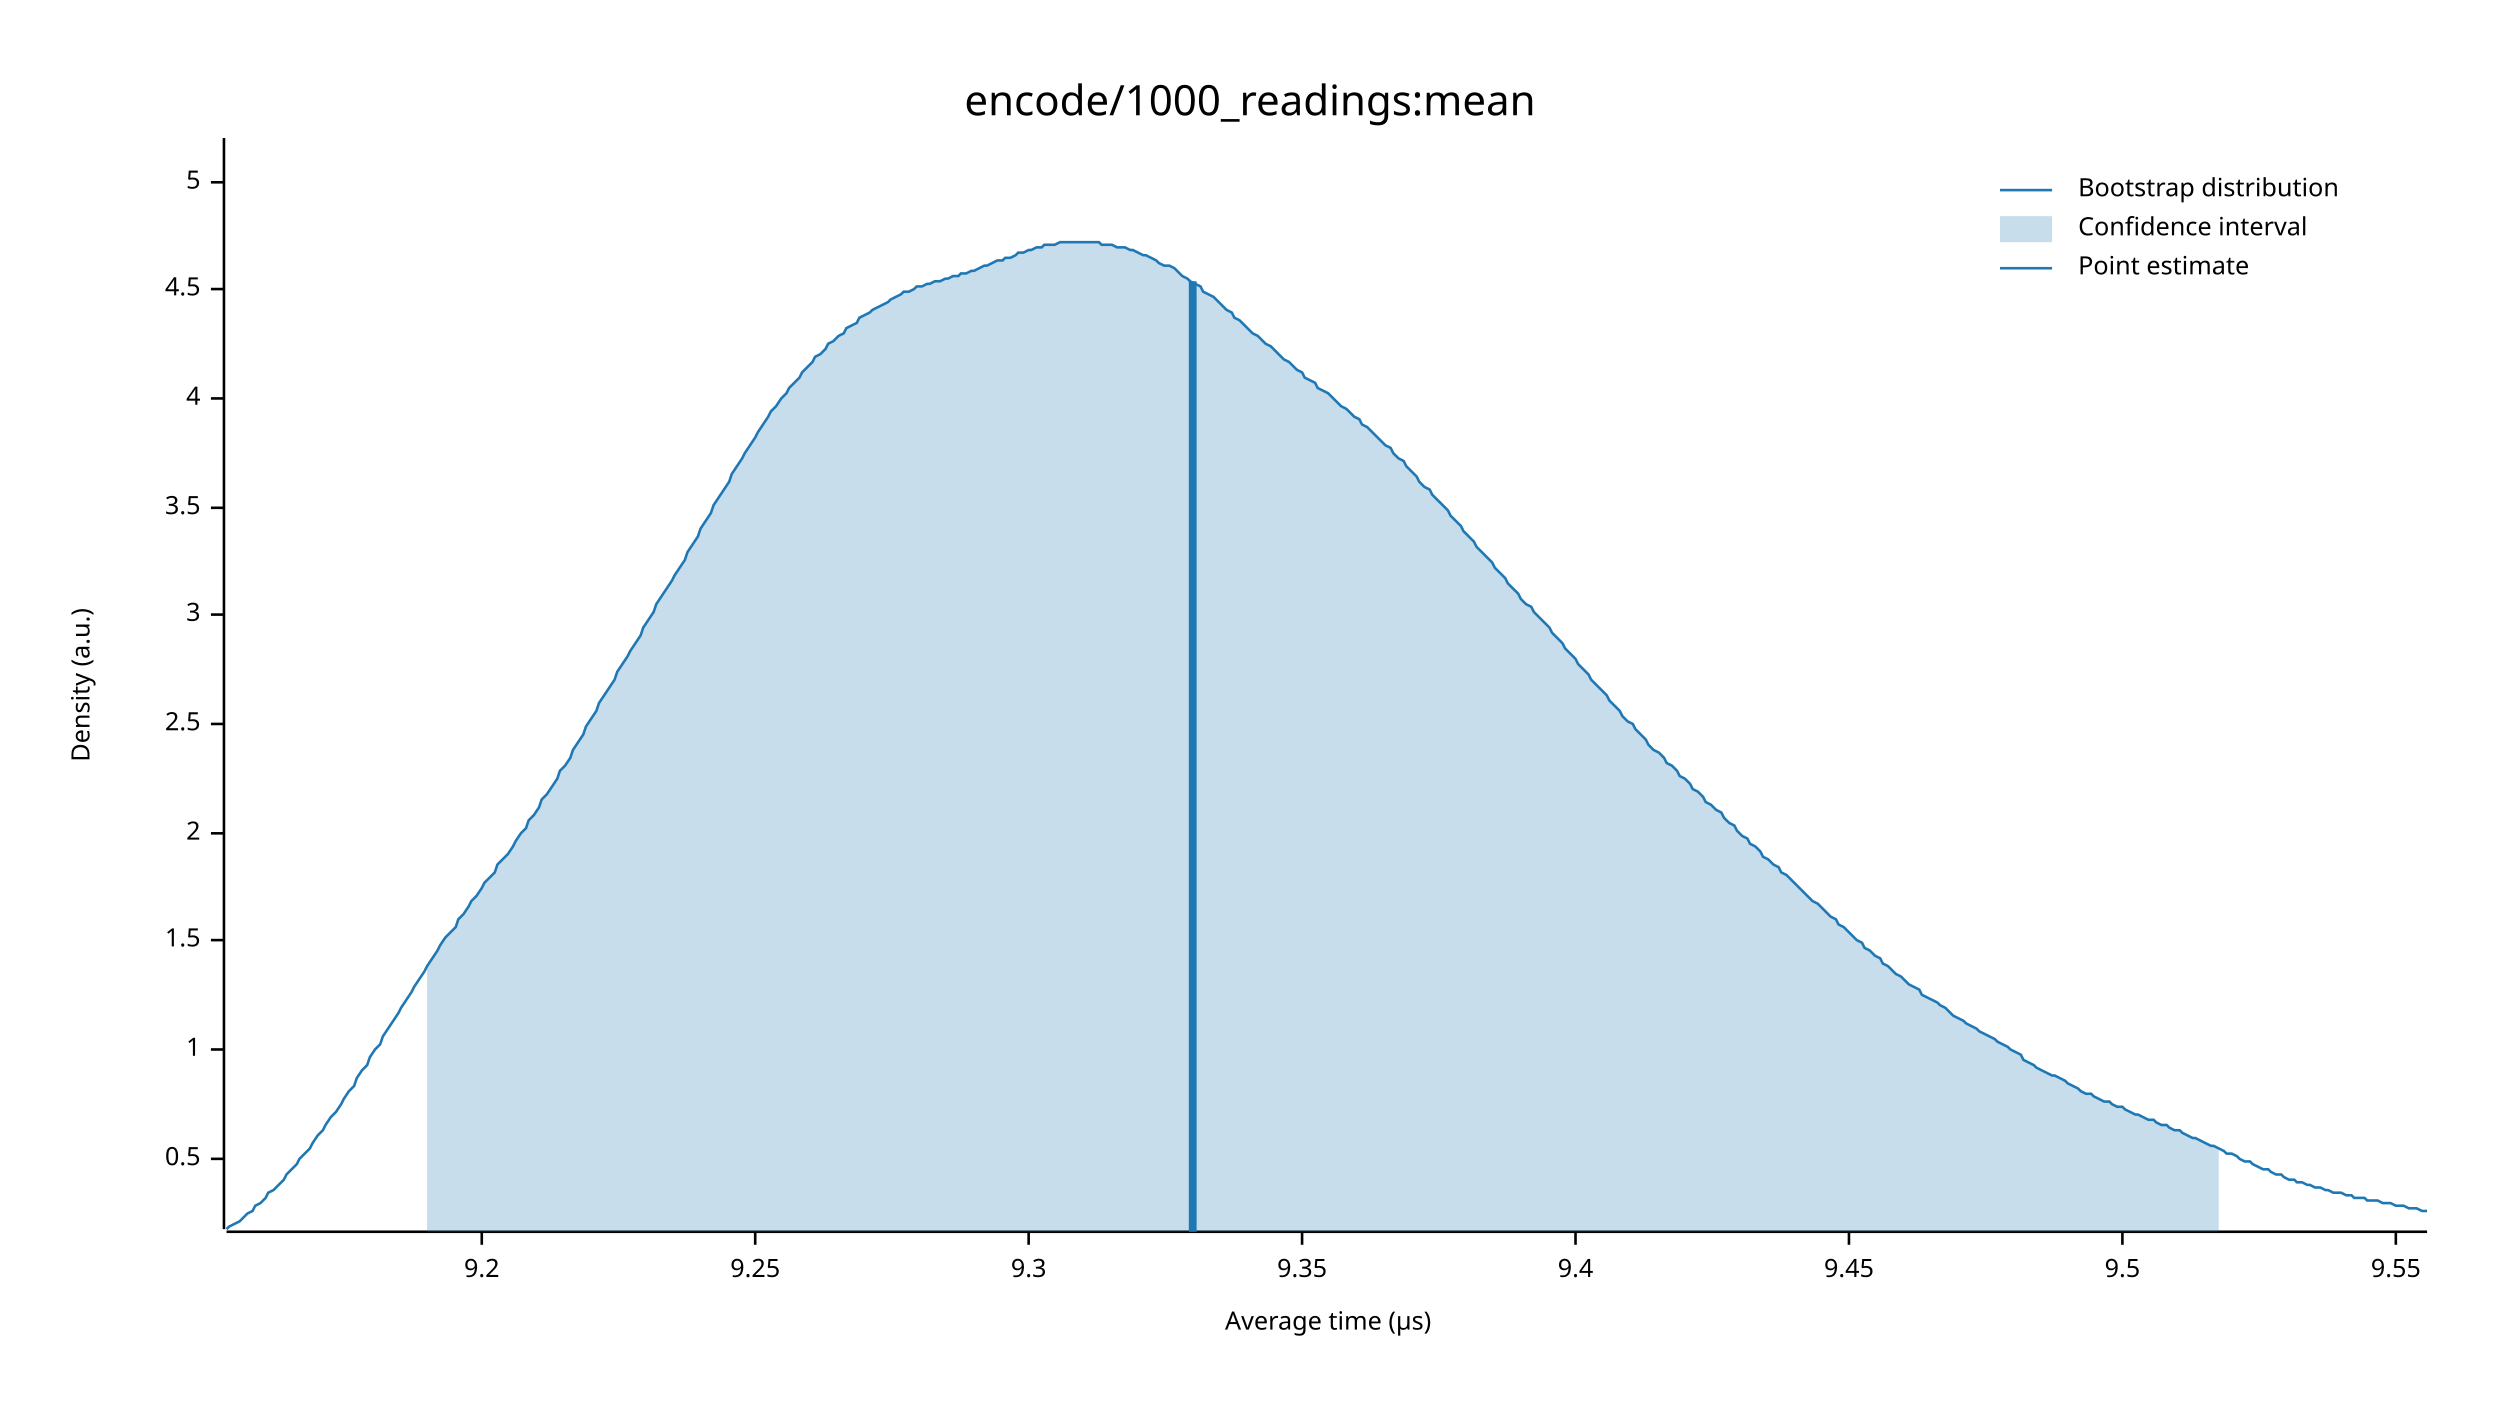
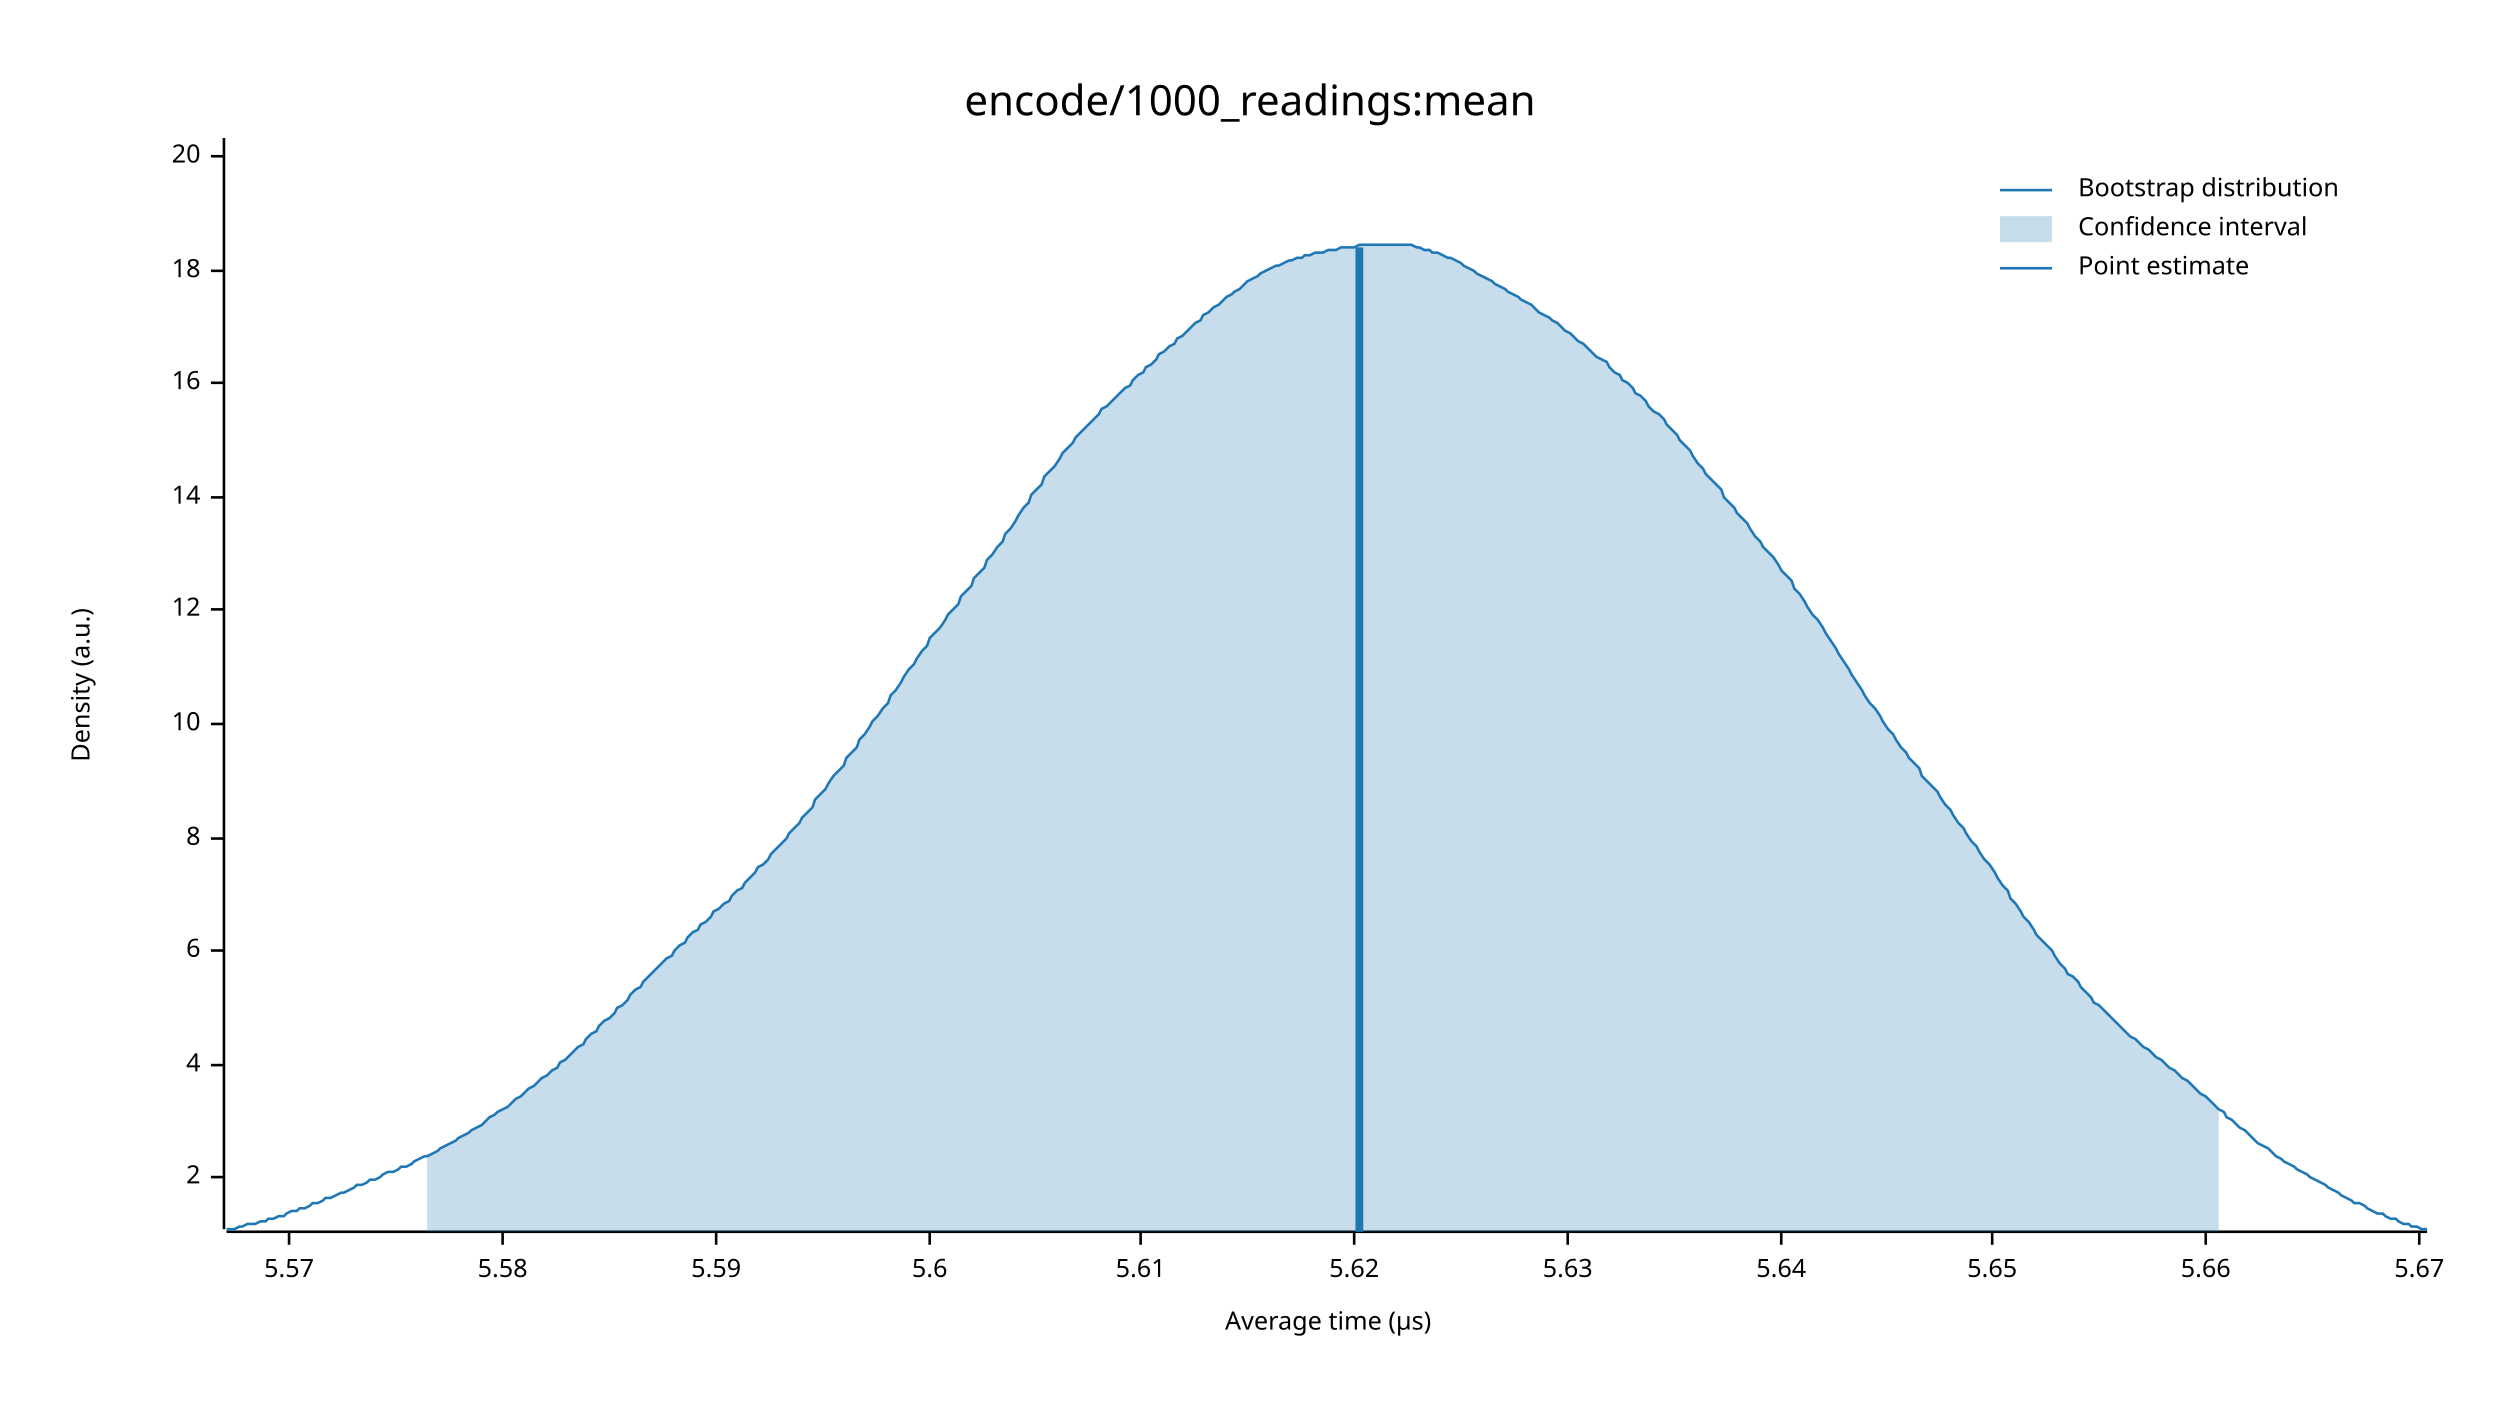
<svg xmlns="http://www.w3.org/2000/svg" width="960" height="540" viewBox="0 0 960 540">
  <text x="480" y="32" dy="0.76em" text-anchor="middle" font-family="sans-serif" font-size="16.129" opacity="1" fill="#000000">
encode/1000_readings:mean
</text>
  <text x="27" y="263" dy="0.76em" text-anchor="middle" font-family="sans-serif" font-size="9.677" opacity="1" fill="#000000" transform="rotate(270, 27, 263)">
Density (a.u.)
</text>
  <text x="510" y="513" dy="-0.5ex" text-anchor="middle" font-family="sans-serif" font-size="9.677" opacity="1" fill="#000000">
Average time (µs)
</text>
  <polyline fill="none" opacity="1" stroke="#000000" stroke-width="1" points="86,53 86,472 " />
-   <text x="77" y="445" dy="0.5ex" text-anchor="end" font-family="sans-serif" font-size="9.677" opacity="1" fill="#000000">
- 0.5
- </text>
-   <polyline fill="none" opacity="1" stroke="#000000" stroke-width="1" points="81,445 86,445 " />
-   <text x="77" y="403" dy="0.5ex" text-anchor="end" font-family="sans-serif" font-size="9.677" opacity="1" fill="#000000">
- 1
- </text>
-   <polyline fill="none" opacity="1" stroke="#000000" stroke-width="1" points="81,403 86,403 " />
-   <text x="77" y="361" dy="0.5ex" text-anchor="end" font-family="sans-serif" font-size="9.677" opacity="1" fill="#000000">
- 1.5
- </text>
-   <polyline fill="none" opacity="1" stroke="#000000" stroke-width="1" points="81,361 86,361 " />
-   <text x="77" y="320" dy="0.5ex" text-anchor="end" font-family="sans-serif" font-size="9.677" opacity="1" fill="#000000">
+   <text x="77" y="452" dy="0.5ex" text-anchor="end" font-family="sans-serif" font-size="9.677" opacity="1" fill="#000000">
2
</text>
-   <polyline fill="none" opacity="1" stroke="#000000" stroke-width="1" points="81,320 86,320 " />
+   <polyline fill="none" opacity="1" stroke="#000000" stroke-width="1" points="81,452 86,452 " />
+   <text x="77" y="409" dy="0.5ex" text-anchor="end" font-family="sans-serif" font-size="9.677" opacity="1" fill="#000000">
+ 4
+ </text>
+   <polyline fill="none" opacity="1" stroke="#000000" stroke-width="1" points="81,409 86,409 " />
+   <text x="77" y="365" dy="0.5ex" text-anchor="end" font-family="sans-serif" font-size="9.677" opacity="1" fill="#000000">
+ 6
+ </text>
+   <polyline fill="none" opacity="1" stroke="#000000" stroke-width="1" points="81,365 86,365 " />
+   <text x="77" y="322" dy="0.5ex" text-anchor="end" font-family="sans-serif" font-size="9.677" opacity="1" fill="#000000">
+ 8
+ </text>
+   <polyline fill="none" opacity="1" stroke="#000000" stroke-width="1" points="81,322 86,322 " />
  <text x="77" y="278" dy="0.5ex" text-anchor="end" font-family="sans-serif" font-size="9.677" opacity="1" fill="#000000">
- 2.5
+ 10
</text>
  <polyline fill="none" opacity="1" stroke="#000000" stroke-width="1" points="81,278 86,278 " />
-   <text x="77" y="236" dy="0.5ex" text-anchor="end" font-family="sans-serif" font-size="9.677" opacity="1" fill="#000000">
- 3
+   <text x="77" y="234" dy="0.5ex" text-anchor="end" font-family="sans-serif" font-size="9.677" opacity="1" fill="#000000">
+ 12
</text>
-   <polyline fill="none" opacity="1" stroke="#000000" stroke-width="1" points="81,236 86,236 " />
-   <text x="77" y="195" dy="0.5ex" text-anchor="end" font-family="sans-serif" font-size="9.677" opacity="1" fill="#000000">
- 3.5
+   <polyline fill="none" opacity="1" stroke="#000000" stroke-width="1" points="81,234 86,234 " />
+   <text x="77" y="191" dy="0.5ex" text-anchor="end" font-family="sans-serif" font-size="9.677" opacity="1" fill="#000000">
+ 14
</text>
-   <polyline fill="none" opacity="1" stroke="#000000" stroke-width="1" points="81,195 86,195 " />
-   <text x="77" y="153" dy="0.5ex" text-anchor="end" font-family="sans-serif" font-size="9.677" opacity="1" fill="#000000">
- 4
+   <polyline fill="none" opacity="1" stroke="#000000" stroke-width="1" points="81,191 86,191 " />
+   <text x="77" y="147" dy="0.5ex" text-anchor="end" font-family="sans-serif" font-size="9.677" opacity="1" fill="#000000">
+ 16
</text>
-   <polyline fill="none" opacity="1" stroke="#000000" stroke-width="1" points="81,153 86,153 " />
-   <text x="77" y="111" dy="0.5ex" text-anchor="end" font-family="sans-serif" font-size="9.677" opacity="1" fill="#000000">
- 4.5
+   <polyline fill="none" opacity="1" stroke="#000000" stroke-width="1" points="81,147 86,147 " />
+   <text x="77" y="104" dy="0.5ex" text-anchor="end" font-family="sans-serif" font-size="9.677" opacity="1" fill="#000000">
+ 18
</text>
-   <polyline fill="none" opacity="1" stroke="#000000" stroke-width="1" points="81,111 86,111 " />
-   <text x="77" y="70" dy="0.5ex" text-anchor="end" font-family="sans-serif" font-size="9.677" opacity="1" fill="#000000">
- 5
+   <polyline fill="none" opacity="1" stroke="#000000" stroke-width="1" points="81,104 86,104 " />
+   <text x="77" y="60" dy="0.5ex" text-anchor="end" font-family="sans-serif" font-size="9.677" opacity="1" fill="#000000">
+ 20
</text>
-   <polyline fill="none" opacity="1" stroke="#000000" stroke-width="1" points="81,70 86,70 " />
+   <polyline fill="none" opacity="1" stroke="#000000" stroke-width="1" points="81,60 86,60 " />
  <polyline fill="none" opacity="1" stroke="#000000" stroke-width="1" points="87,473 932,473 " />
-   <text x="185" y="483" dy="0.76em" text-anchor="middle" font-family="sans-serif" font-size="9.677" opacity="1" fill="#000000">
- 9.2
+   <text x="111" y="483" dy="0.76em" text-anchor="middle" font-family="sans-serif" font-size="9.677" opacity="1" fill="#000000">
+ 5.57
</text>
-   <polyline fill="none" opacity="1" stroke="#000000" stroke-width="1" points="185,473 185,478 " />
-   <text x="290" y="483" dy="0.76em" text-anchor="middle" font-family="sans-serif" font-size="9.677" opacity="1" fill="#000000">
- 9.25
+   <polyline fill="none" opacity="1" stroke="#000000" stroke-width="1" points="111,473 111,478 " />
+   <text x="193" y="483" dy="0.76em" text-anchor="middle" font-family="sans-serif" font-size="9.677" opacity="1" fill="#000000">
+ 5.58
</text>
-   <polyline fill="none" opacity="1" stroke="#000000" stroke-width="1" points="290,473 290,478 " />
-   <text x="395" y="483" dy="0.76em" text-anchor="middle" font-family="sans-serif" font-size="9.677" opacity="1" fill="#000000">
- 9.3
+   <polyline fill="none" opacity="1" stroke="#000000" stroke-width="1" points="193,473 193,478 " />
+   <text x="275" y="483" dy="0.76em" text-anchor="middle" font-family="sans-serif" font-size="9.677" opacity="1" fill="#000000">
+ 5.59
</text>
-   <polyline fill="none" opacity="1" stroke="#000000" stroke-width="1" points="395,473 395,478 " />
-   <text x="500" y="483" dy="0.76em" text-anchor="middle" font-family="sans-serif" font-size="9.677" opacity="1" fill="#000000">
- 9.35
+   <polyline fill="none" opacity="1" stroke="#000000" stroke-width="1" points="275,473 275,478 " />
+   <text x="357" y="483" dy="0.76em" text-anchor="middle" font-family="sans-serif" font-size="9.677" opacity="1" fill="#000000">
+ 5.6
</text>
-   <polyline fill="none" opacity="1" stroke="#000000" stroke-width="1" points="500,473 500,478 " />
-   <text x="605" y="483" dy="0.76em" text-anchor="middle" font-family="sans-serif" font-size="9.677" opacity="1" fill="#000000">
- 9.4
+   <polyline fill="none" opacity="1" stroke="#000000" stroke-width="1" points="357,473 357,478 " />
+   <text x="438" y="483" dy="0.76em" text-anchor="middle" font-family="sans-serif" font-size="9.677" opacity="1" fill="#000000">
+ 5.61
</text>
-   <polyline fill="none" opacity="1" stroke="#000000" stroke-width="1" points="605,473 605,478 " />
-   <text x="710" y="483" dy="0.76em" text-anchor="middle" font-family="sans-serif" font-size="9.677" opacity="1" fill="#000000">
- 9.45
+   <polyline fill="none" opacity="1" stroke="#000000" stroke-width="1" points="438,473 438,478 " />
+   <text x="520" y="483" dy="0.76em" text-anchor="middle" font-family="sans-serif" font-size="9.677" opacity="1" fill="#000000">
+ 5.62
</text>
-   <polyline fill="none" opacity="1" stroke="#000000" stroke-width="1" points="710,473 710,478 " />
-   <text x="815" y="483" dy="0.76em" text-anchor="middle" font-family="sans-serif" font-size="9.677" opacity="1" fill="#000000">
- 9.5
+   <polyline fill="none" opacity="1" stroke="#000000" stroke-width="1" points="520,473 520,478 " />
+   <text x="602" y="483" dy="0.76em" text-anchor="middle" font-family="sans-serif" font-size="9.677" opacity="1" fill="#000000">
+ 5.63
</text>
-   <polyline fill="none" opacity="1" stroke="#000000" stroke-width="1" points="815,473 815,478 " />
-   <text x="920" y="483" dy="0.76em" text-anchor="middle" font-family="sans-serif" font-size="9.677" opacity="1" fill="#000000">
- 9.55
+   <polyline fill="none" opacity="1" stroke="#000000" stroke-width="1" points="602,473 602,478 " />
+   <text x="684" y="483" dy="0.76em" text-anchor="middle" font-family="sans-serif" font-size="9.677" opacity="1" fill="#000000">
+ 5.64
</text>
-   <polyline fill="none" opacity="1" stroke="#000000" stroke-width="1" points="920,473 920,478 " />
-   <polyline fill="none" opacity="1" stroke="#1F78B4" stroke-width="1" points="87,472 88,471 90,470 92,469 93,468 95,466 97,465 98,463 100,462 102,460 103,458 105,457 107,455 109,453 110,451 112,449 114,447 115,445 117,443 119,441 120,439 122,436 124,434 125,432 127,429 129,427 131,424 132,422 134,419 136,417 137,414 139,411 141,409 142,406 144,403 146,401 147,398 149,395 151,392 153,389 154,387 156,384 158,381 159,379 161,376 163,373 164,371 166,368 168,365 169,363 171,360 173,358 175,356 176,353 178,351 180,348 181,346 183,344 185,341 186,339 188,337 190,335 191,332 193,330 195,328 197,325 198,323 200,320 202,318 203,315 205,313 207,310 208,307 210,305 212,302 214,299 215,296 217,294 219,291 220,288 222,285 224,282 225,279 227,276 229,273 230,270 232,267 234,264 236,261 237,258 239,255 241,252 242,250 244,247 246,244 247,241 249,238 251,235 252,232 254,229 256,226 258,223 259,221 261,218 263,215 264,212 266,209 268,206 269,203 271,200 273,197 274,194 276,191 278,188 280,185 281,182 283,179 285,176 286,174 288,171 290,168 291,166 293,163 295,160 296,158 298,156 300,153 302,151 303,149 305,147 307,145 308,143 310,141 312,139 313,137 315,136 317,134 318,132 320,131 322,129 324,128 325,126 327,125 329,124 330,122 332,121 334,120 335,119 337,118 339,117 341,116 342,115 344,114 346,113 347,112 349,112 351,111 352,110 354,110 356,109 357,109 359,108 361,108 363,107 364,107 366,106 368,106 369,105 371,105 373,104 374,104 376,103 378,102 379,102 381,101 383,100 385,100 386,99 388,99 390,98 391,97 393,97 395,96 396,96 398,95 400,95 401,94 403,94 405,94 407,93 408,93 410,93 412,93 413,93 415,93 417,93 418,93 420,93 422,93 423,94 425,94 427,94 429,95 430,95 432,95 434,96 435,96 437,97 439,98 440,98 442,99 444,100 445,101 447,102 449,102 451,103 452,104 454,106 456,107 457,108 459,109 461,110 462,112 464,113 466,114 468,116 469,117 471,119 473,120 474,122 476,123 478,125 479,126 481,128 483,129 484,130 486,132 488,133 490,135 491,136 493,138 495,139 496,140 498,142 500,143 501,145 503,146 505,147 506,149 508,150 510,151 512,153 513,154 515,156 517,157 518,158 520,160 522,161 523,163 525,164 527,166 528,167 530,169 532,171 534,172 535,174 537,176 539,177 540,179 542,181 544,183 545,185 547,187 549,188 550,190 552,192 554,194 556,196 557,198 559,200 561,202 562,204 564,206 566,208 567,210 569,212 571,214 573,216 574,218 576,220 578,222 579,224 581,226 583,228 584,230 586,232 588,233 589,235 591,237 593,239 595,241 596,243 598,245 600,247 601,249 603,251 605,253 606,255 608,257 610,259 611,261 613,263 615,265 617,267 618,269 620,271 622,273 623,275 625,277 627,278 628,280 630,282 632,284 633,286 635,288 637,289 639,291 640,293 642,294 644,296 645,298 647,299 649,301 650,303 652,304 654,306 655,308 657,309 659,311 661,312 662,314 664,316 666,317 667,319 669,321 671,322 672,324 674,325 676,327 677,329 679,330 681,332 683,333 684,335 686,336 688,338 689,339 691,341 693,343 694,344 696,346 698,347 700,349 701,350 703,352 705,353 706,355 708,356 710,358 711,359 713,361 715,362 716,364 718,365 720,367 722,368 723,370 725,371 727,373 728,374 730,375 732,377 733,378 735,379 737,380 738,382 740,383 742,384 744,385 745,386 747,387 749,389 750,390 752,391 754,392 755,393 757,394 759,395 760,396 762,397 764,398 766,399 767,400 769,401 771,402 772,403 774,404 776,405 777,407 779,408 781,409 782,410 784,411 786,412 788,413 789,413 791,414 793,415 794,416 796,417 798,418 799,419 801,420 803,420 804,421 806,422 808,423 810,423 811,424 813,425 815,425 816,426 818,427 820,428 821,428 823,429 825,430 827,430 828,431 830,432 832,432 833,433 835,434 837,434 838,435 840,436 842,437 843,437 845,438 847,439 849,440 850,440 852,441 854,442 855,443 857,443 859,444 860,445 862,446 864,446 865,447 867,448 869,449 871,449 872,450 874,451 876,451 877,452 879,453 881,453 882,454 884,454 886,455 887,455 889,456 891,456 893,457 894,457 896,458 898,458 899,458 901,459 903,459 904,460 906,460 908,460 909,461 911,461 913,461 915,462 916,462 918,462 920,463 921,463 923,463 925,464 926,464 928,464 930,465 932,465 " />
-   <polygon opacity="0.25" fill="#1F78B4" points="164,371 166,368 168,365 169,363 171,360 173,358 175,356 176,353 178,351 180,348 181,346 183,344 185,341 186,339 188,337 190,335 191,332 193,330 195,328 197,325 198,323 200,320 202,318 203,315 205,313 207,310 208,307 210,305 212,302 214,299 215,296 217,294 219,291 220,288 222,285 224,282 225,279 227,276 229,273 230,270 232,267 234,264 236,261 237,258 239,255 241,252 242,250 244,247 246,244 247,241 249,238 251,235 252,232 254,229 256,226 258,223 259,221 261,218 263,215 264,212 266,209 268,206 269,203 271,200 273,197 274,194 276,191 278,188 280,185 281,182 283,179 285,176 286,174 288,171 290,168 291,166 293,163 295,160 296,158 298,156 300,153 302,151 303,149 305,147 307,145 308,143 310,141 312,139 313,137 315,136 317,134 318,132 320,131 322,129 324,128 325,126 327,125 329,124 330,122 332,121 334,120 335,119 337,118 339,117 341,116 342,115 344,114 346,113 347,112 349,112 351,111 352,110 354,110 356,109 357,109 359,108 361,108 363,107 364,107 366,106 368,106 369,105 371,105 373,104 374,104 376,103 378,102 379,102 381,101 383,100 385,100 386,99 388,99 390,98 391,97 393,97 395,96 396,96 398,95 400,95 401,94 403,94 405,94 407,93 408,93 410,93 412,93 413,93 415,93 417,93 418,93 420,93 422,93 423,94 425,94 427,94 429,95 430,95 432,95 434,96 435,96 437,97 439,98 440,98 442,99 444,100 445,101 447,102 449,102 451,103 452,104 454,106 456,107 457,108 459,109 461,110 462,112 464,113 466,114 468,116 469,117 471,119 473,120 474,122 476,123 478,125 479,126 481,128 483,129 484,130 486,132 488,133 490,135 491,136 493,138 495,139 496,140 498,142 500,143 501,145 503,146 505,147 506,149 508,150 510,151 512,153 513,154 515,156 517,157 518,158 520,160 522,161 523,163 525,164 527,166 528,167 530,169 532,171 534,172 535,174 537,176 539,177 540,179 542,181 544,183 545,185 547,187 549,188 550,190 552,192 554,194 556,196 557,198 559,200 561,202 562,204 564,206 566,208 567,210 569,212 571,214 573,216 574,218 576,220 578,222 579,224 581,226 583,228 584,230 586,232 588,233 589,235 591,237 593,239 595,241 596,243 598,245 600,247 601,249 603,251 605,253 606,255 608,257 610,259 611,261 613,263 615,265 617,267 618,269 620,271 622,273 623,275 625,277 627,278 628,280 630,282 632,284 633,286 635,288 637,289 639,291 640,293 642,294 644,296 645,298 647,299 649,301 650,303 652,304 654,306 655,308 657,309 659,311 661,312 662,314 664,316 666,317 667,319 669,321 671,322 672,324 674,325 676,327 677,329 679,330 681,332 683,333 684,335 686,336 688,338 689,339 691,341 693,343 694,344 696,346 698,347 700,349 701,350 703,352 705,353 706,355 708,356 710,358 711,359 713,361 715,362 716,364 718,365 720,367 722,368 723,370 725,371 727,373 728,374 730,375 732,377 733,378 735,379 737,380 738,382 740,383 742,384 744,385 745,386 747,387 749,389 750,390 752,391 754,392 755,393 757,394 759,395 760,396 762,397 764,398 766,399 767,400 769,401 771,402 772,403 774,404 776,405 777,407 779,408 781,409 782,410 784,411 786,412 788,413 789,413 791,414 793,415 794,416 796,417 798,418 799,419 801,420 803,420 804,421 806,422 808,423 810,423 811,424 813,425 815,425 816,426 818,427 820,428 821,428 823,429 825,430 827,430 828,431 830,432 832,432 833,433 835,434 837,434 838,435 840,436 842,437 843,437 845,438 847,439 849,440 850,440 852,441 852,473 164,473 " />
-   <polyline fill="none" opacity="1" stroke="#1F78B4" stroke-width="3" points="458,473 458,108 " />
+   <polyline fill="none" opacity="1" stroke="#000000" stroke-width="1" points="684,473 684,478 " />
+   <text x="765" y="483" dy="0.76em" text-anchor="middle" font-family="sans-serif" font-size="9.677" opacity="1" fill="#000000">
+ 5.65
+ </text>
+   <polyline fill="none" opacity="1" stroke="#000000" stroke-width="1" points="765,473 765,478 " />
+   <text x="847" y="483" dy="0.76em" text-anchor="middle" font-family="sans-serif" font-size="9.677" opacity="1" fill="#000000">
+ 5.66
+ </text>
+   <polyline fill="none" opacity="1" stroke="#000000" stroke-width="1" points="847,473 847,478 " />
+   <text x="929" y="483" dy="0.76em" text-anchor="middle" font-family="sans-serif" font-size="9.677" opacity="1" fill="#000000">
+ 5.67
+ </text>
+   <polyline fill="none" opacity="1" stroke="#000000" stroke-width="1" points="929,473 929,478 " />
+   <polyline fill="none" opacity="1" stroke="#1F78B4" stroke-width="1" points="87,472 88,472 90,472 92,471 93,471 95,470 97,470 98,470 100,469 102,469 103,468 105,468 107,467 109,467 110,466 112,465 114,465 115,464 117,464 119,463 120,462 122,462 124,461 125,460 127,460 129,459 131,458 132,458 134,457 136,456 137,455 139,455 141,454 142,453 144,453 146,452 147,451 149,450 151,450 153,449 154,448 156,448 158,447 159,446 161,445 163,444 164,444 166,443 168,442 169,441 171,440 173,439 175,438 176,437 178,436 180,435 181,434 183,433 185,432 186,431 188,429 190,428 191,427 193,426 195,425 197,423 198,422 200,421 202,419 203,418 205,417 207,415 208,414 210,413 212,411 214,410 215,408 217,407 219,405 220,404 222,402 224,401 225,399 227,397 229,396 230,394 232,392 234,391 236,389 237,387 239,386 241,384 242,382 244,380 246,379 247,377 249,375 251,373 252,372 254,370 256,368 258,367 259,365 261,363 263,362 264,360 266,358 268,357 269,355 271,354 273,352 274,350 276,349 278,347 280,346 281,344 283,342 285,341 286,339 288,337 290,335 291,333 293,332 295,330 296,328 298,326 300,324 302,322 303,320 305,318 307,316 308,314 310,312 312,310 313,307 315,305 317,303 318,301 320,298 322,296 324,294 325,291 327,289 329,287 330,284 332,282 334,279 335,277 337,275 339,272 341,270 342,267 344,265 346,262 347,260 349,257 351,255 352,253 354,250 356,248 357,245 359,243 361,241 363,238 364,236 366,234 368,232 369,229 371,227 373,225 374,222 376,220 378,218 379,215 381,213 383,210 385,208 386,205 388,203 390,200 391,198 393,195 395,193 396,190 398,188 400,186 401,183 403,181 405,179 407,176 408,174 410,172 412,170 413,168 415,166 417,164 418,163 420,161 422,159 423,157 425,156 427,154 429,152 430,151 432,149 434,148 435,146 437,144 439,143 440,141 442,140 444,138 445,136 447,135 449,133 451,132 452,130 454,129 456,127 457,126 459,124 461,123 462,121 464,120 466,118 468,117 469,116 471,114 473,113 474,112 476,111 478,109 479,108 481,107 483,106 484,105 486,104 488,103 490,102 491,102 493,101 495,100 496,100 498,99 500,99 501,98 503,98 505,97 506,97 508,97 510,96 512,96 513,96 515,95 517,95 518,95 520,95 522,94 523,94 525,94 527,94 528,94 530,94 532,94 534,94 535,94 537,94 539,94 540,94 542,94 544,95 545,95 547,96 549,96 550,97 552,97 554,98 556,99 557,99 559,100 561,101 562,102 564,103 566,104 567,105 569,106 571,107 573,108 574,109 576,110 578,111 579,112 581,113 583,114 584,115 586,116 588,117 589,118 591,120 593,121 595,122 596,123 598,124 600,126 601,127 603,128 605,130 606,131 608,132 610,134 611,135 613,137 615,138 617,139 618,141 620,143 622,144 623,146 625,147 627,149 628,151 630,152 632,154 633,156 635,158 637,159 639,161 640,163 642,165 644,167 645,169 647,171 649,173 650,175 652,178 654,180 655,182 657,184 659,186 661,188 662,191 664,193 666,195 667,197 669,199 671,201 672,203 674,206 676,208 677,210 679,212 681,214 683,217 684,219 686,221 688,223 689,226 691,228 693,231 694,233 696,236 698,238 700,241 701,243 703,246 705,249 706,251 708,254 710,257 711,259 713,262 715,265 716,267 718,270 720,272 722,275 723,277 725,280 727,282 728,284 730,287 732,289 733,291 735,293 737,295 738,298 740,300 742,302 744,304 745,306 747,309 749,311 750,313 752,316 754,318 755,320 757,323 759,325 760,327 762,330 764,332 766,335 767,337 769,340 771,342 772,345 774,347 776,350 777,352 779,354 781,357 782,359 784,361 786,363 788,365 789,367 791,370 793,372 794,374 796,375 798,377 799,379 801,381 803,383 804,385 806,386 808,388 810,390 811,391 813,393 815,395 816,396 818,398 820,399 821,400 823,402 825,403 827,405 828,406 830,407 832,409 833,410 835,411 837,413 838,414 840,415 842,417 843,418 845,420 847,421 849,423 850,424 852,426 854,427 855,429 857,430 859,432 860,433 862,434 864,436 865,437 867,439 869,440 871,441 872,442 874,444 876,445 877,446 879,447 881,448 882,449 884,450 886,451 887,452 889,453 891,454 893,455 894,456 896,457 898,458 899,459 901,460 903,461 904,462 906,462 908,463 909,464 911,465 913,466 915,466 916,467 918,468 920,468 921,469 923,470 925,470 926,471 928,471 930,472 932,472 " />
+   <polygon opacity="0.25" fill="#1F78B4" points="164,444 166,443 168,442 169,441 171,440 173,439 175,438 176,437 178,436 180,435 181,434 183,433 185,432 186,431 188,429 190,428 191,427 193,426 195,425 197,423 198,422 200,421 202,419 203,418 205,417 207,415 208,414 210,413 212,411 214,410 215,408 217,407 219,405 220,404 222,402 224,401 225,399 227,397 229,396 230,394 232,392 234,391 236,389 237,387 239,386 241,384 242,382 244,380 246,379 247,377 249,375 251,373 252,372 254,370 256,368 258,367 259,365 261,363 263,362 264,360 266,358 268,357 269,355 271,354 273,352 274,350 276,349 278,347 280,346 281,344 283,342 285,341 286,339 288,337 290,335 291,333 293,332 295,330 296,328 298,326 300,324 302,322 303,320 305,318 307,316 308,314 310,312 312,310 313,307 315,305 317,303 318,301 320,298 322,296 324,294 325,291 327,289 329,287 330,284 332,282 334,279 335,277 337,275 339,272 341,270 342,267 344,265 346,262 347,260 349,257 351,255 352,253 354,250 356,248 357,245 359,243 361,241 363,238 364,236 366,234 368,232 369,229 371,227 373,225 374,222 376,220 378,218 379,215 381,213 383,210 385,208 386,205 388,203 390,200 391,198 393,195 395,193 396,190 398,188 400,186 401,183 403,181 405,179 407,176 408,174 410,172 412,170 413,168 415,166 417,164 418,163 420,161 422,159 423,157 425,156 427,154 429,152 430,151 432,149 434,148 435,146 437,144 439,143 440,141 442,140 444,138 445,136 447,135 449,133 451,132 452,130 454,129 456,127 457,126 459,124 461,123 462,121 464,120 466,118 468,117 469,116 471,114 473,113 474,112 476,111 478,109 479,108 481,107 483,106 484,105 486,104 488,103 490,102 491,102 493,101 495,100 496,100 498,99 500,99 501,98 503,98 505,97 506,97 508,97 510,96 512,96 513,96 515,95 517,95 518,95 520,95 522,94 523,94 525,94 527,94 528,94 530,94 532,94 534,94 535,94 537,94 539,94 540,94 542,94 544,95 545,95 547,96 549,96 550,97 552,97 554,98 556,99 557,99 559,100 561,101 562,102 564,103 566,104 567,105 569,106 571,107 573,108 574,109 576,110 578,111 579,112 581,113 583,114 584,115 586,116 588,117 589,118 591,120 593,121 595,122 596,123 598,124 600,126 601,127 603,128 605,130 606,131 608,132 610,134 611,135 613,137 615,138 617,139 618,141 620,143 622,144 623,146 625,147 627,149 628,151 630,152 632,154 633,156 635,158 637,159 639,161 640,163 642,165 644,167 645,169 647,171 649,173 650,175 652,178 654,180 655,182 657,184 659,186 661,188 662,191 664,193 666,195 667,197 669,199 671,201 672,203 674,206 676,208 677,210 679,212 681,214 683,217 684,219 686,221 688,223 689,226 691,228 693,231 694,233 696,236 698,238 700,241 701,243 703,246 705,249 706,251 708,254 710,257 711,259 713,262 715,265 716,267 718,270 720,272 722,275 723,277 725,280 727,282 728,284 730,287 732,289 733,291 735,293 737,295 738,298 740,300 742,302 744,304 745,306 747,309 749,311 750,313 752,316 754,318 755,320 757,323 759,325 760,327 762,330 764,332 766,335 767,337 769,340 771,342 772,345 774,347 776,350 777,352 779,354 781,357 782,359 784,361 786,363 788,365 789,367 791,370 793,372 794,374 796,375 798,377 799,379 801,381 803,383 804,385 806,386 808,388 810,390 811,391 813,393 815,395 816,396 818,398 820,399 821,400 823,402 825,403 827,405 828,406 830,407 832,409 833,410 835,411 837,413 838,414 840,415 842,417 843,418 845,420 847,421 849,423 850,424 852,426 852,473 164,473 " />
+   <polyline fill="none" opacity="1" stroke="#1F78B4" stroke-width="3" points="522,473 522,95 " />
  <text x="798" y="68" dy="0.76em" text-anchor="start" font-family="sans-serif" font-size="9.677" opacity="1" fill="#000000">
Bootstrap distribution
</text>
  <text x="798" y="83" dy="0.76em" text-anchor="start" font-family="sans-serif" font-size="9.677" opacity="1" fill="#000000">
Confidence interval
</text>
  <text x="798" y="98" dy="0.76em" text-anchor="start" font-family="sans-serif" font-size="9.677" opacity="1" fill="#000000">
Point estimate
</text>
  <polyline fill="none" opacity="1" stroke="#1F78B4" stroke-width="1" points="768,73 788,73 " />
  <rect x="768" y="83" width="20" height="10" opacity="0.25" fill="#1F78B4" stroke="none" />
  <polyline fill="none" opacity="1" stroke="#1F78B4" stroke-width="1" points="768,103 788,103 " />
</svg>
